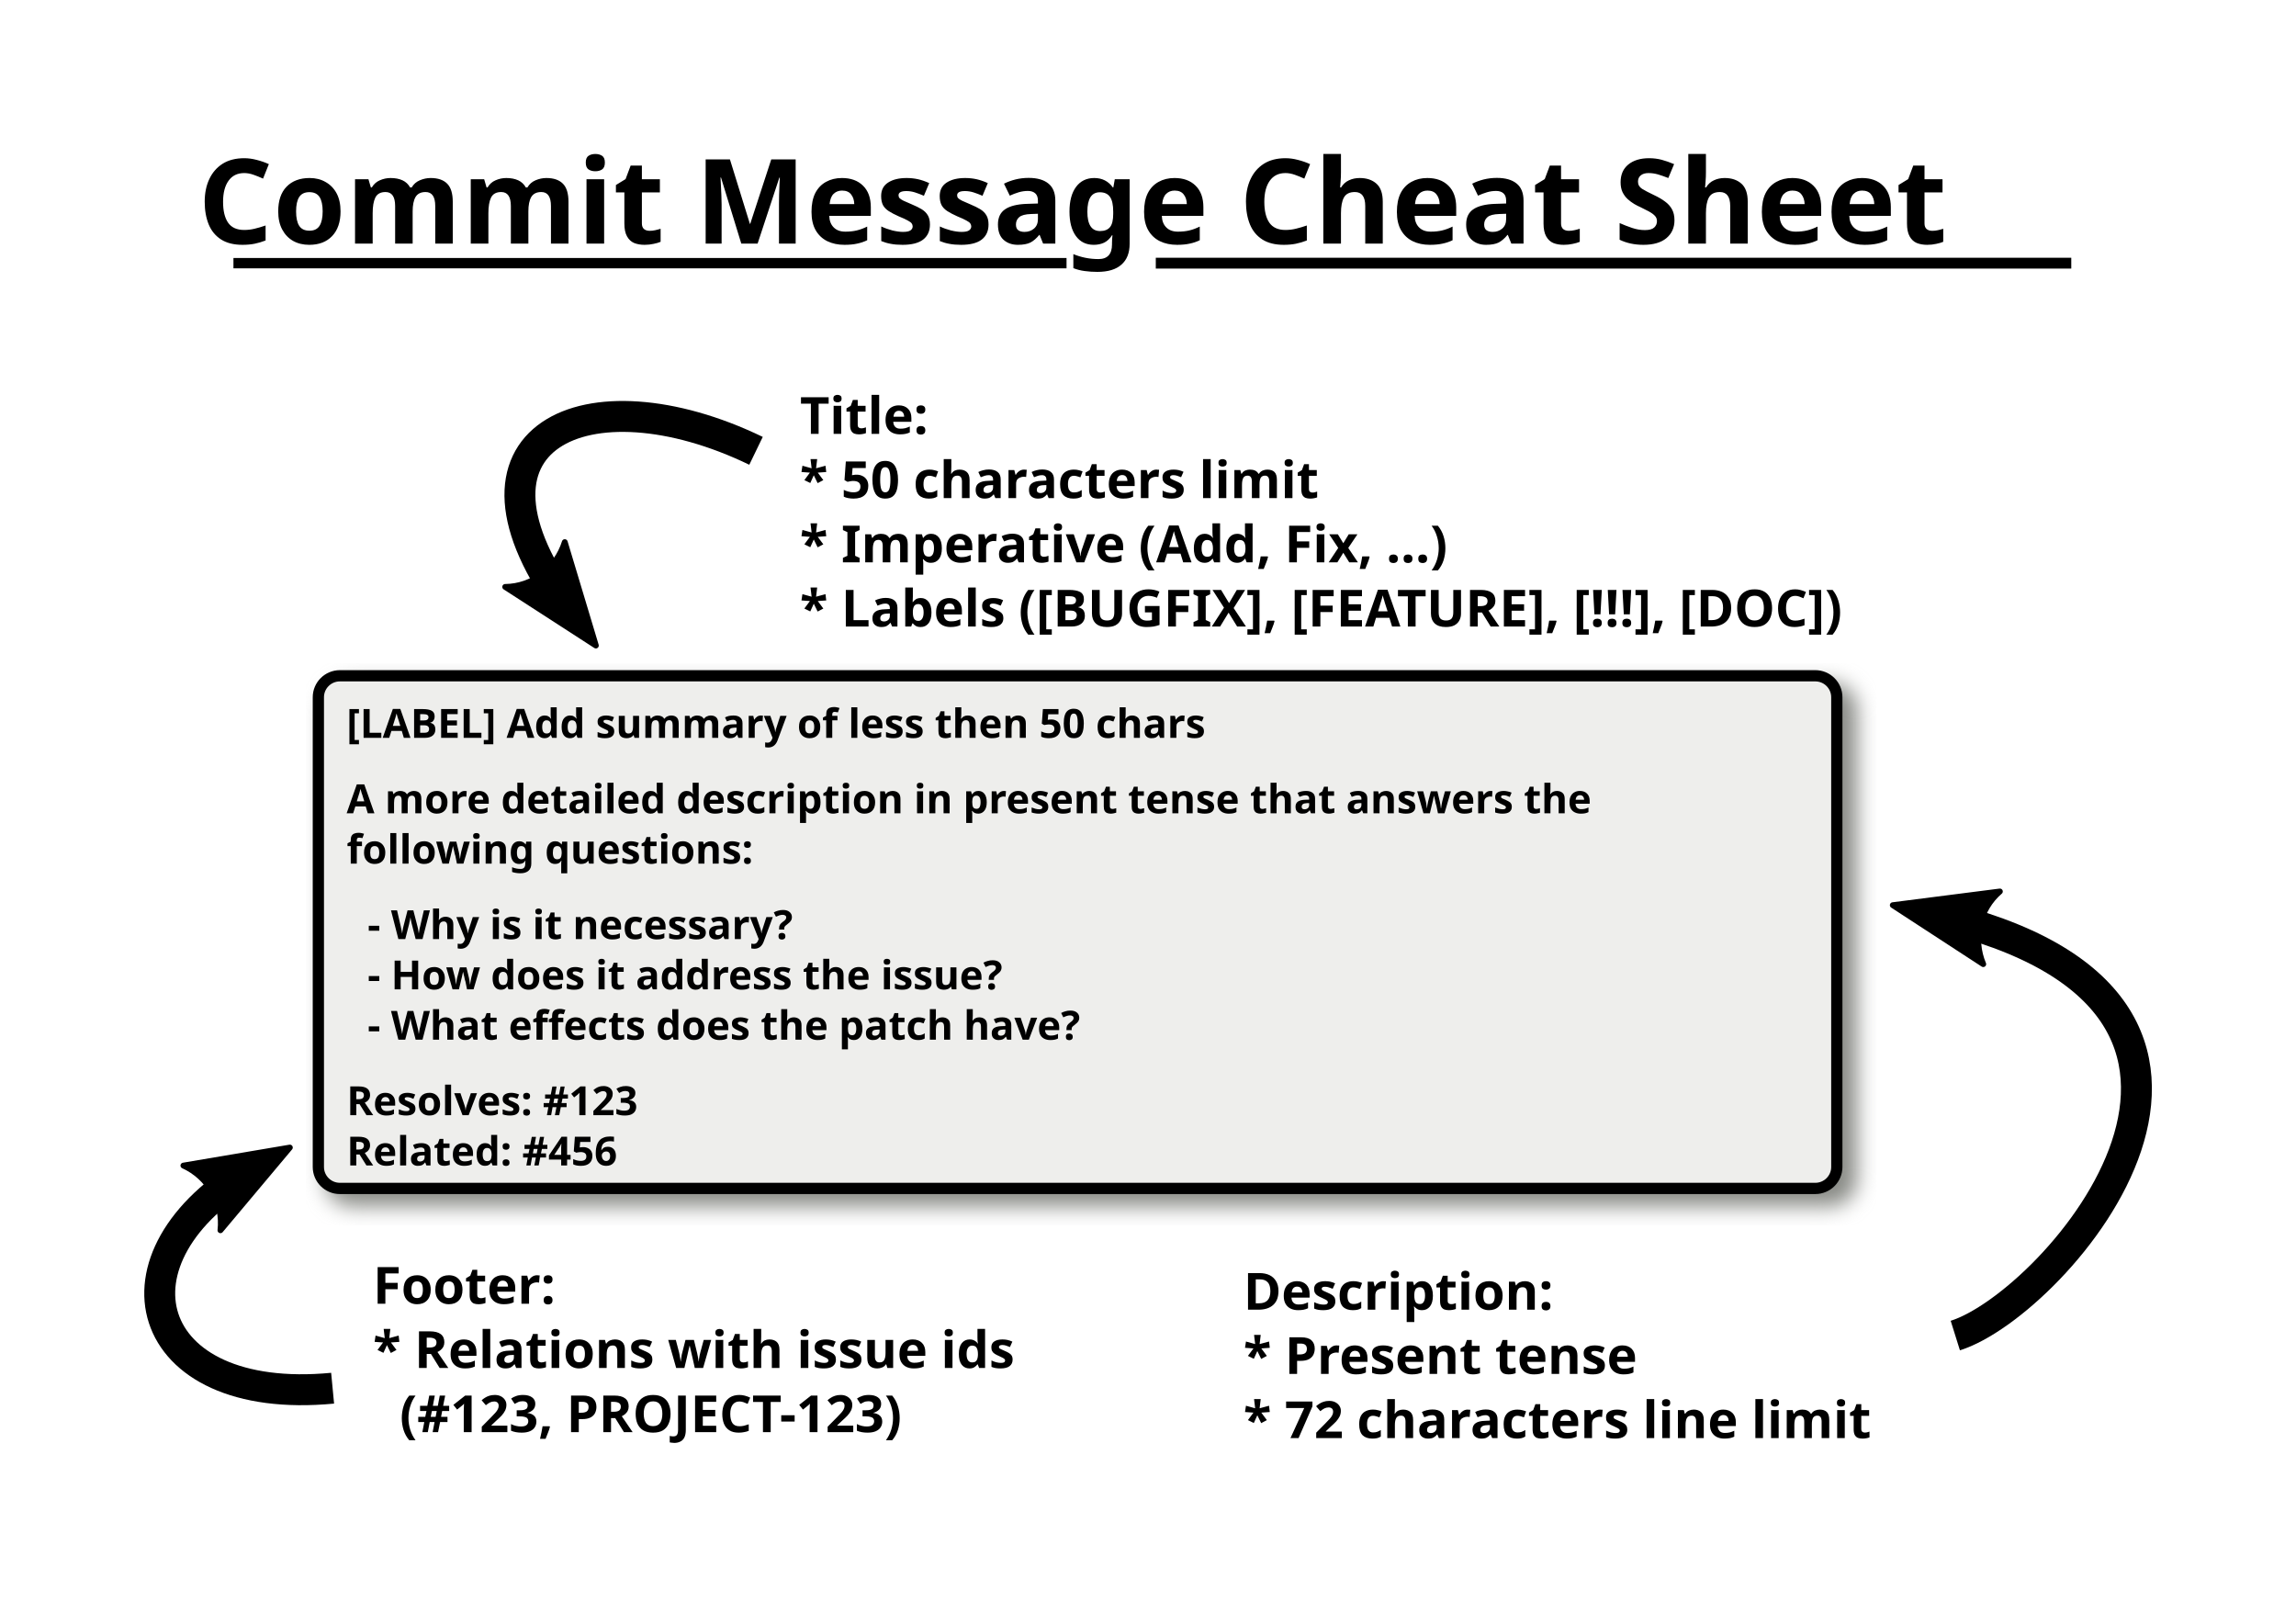
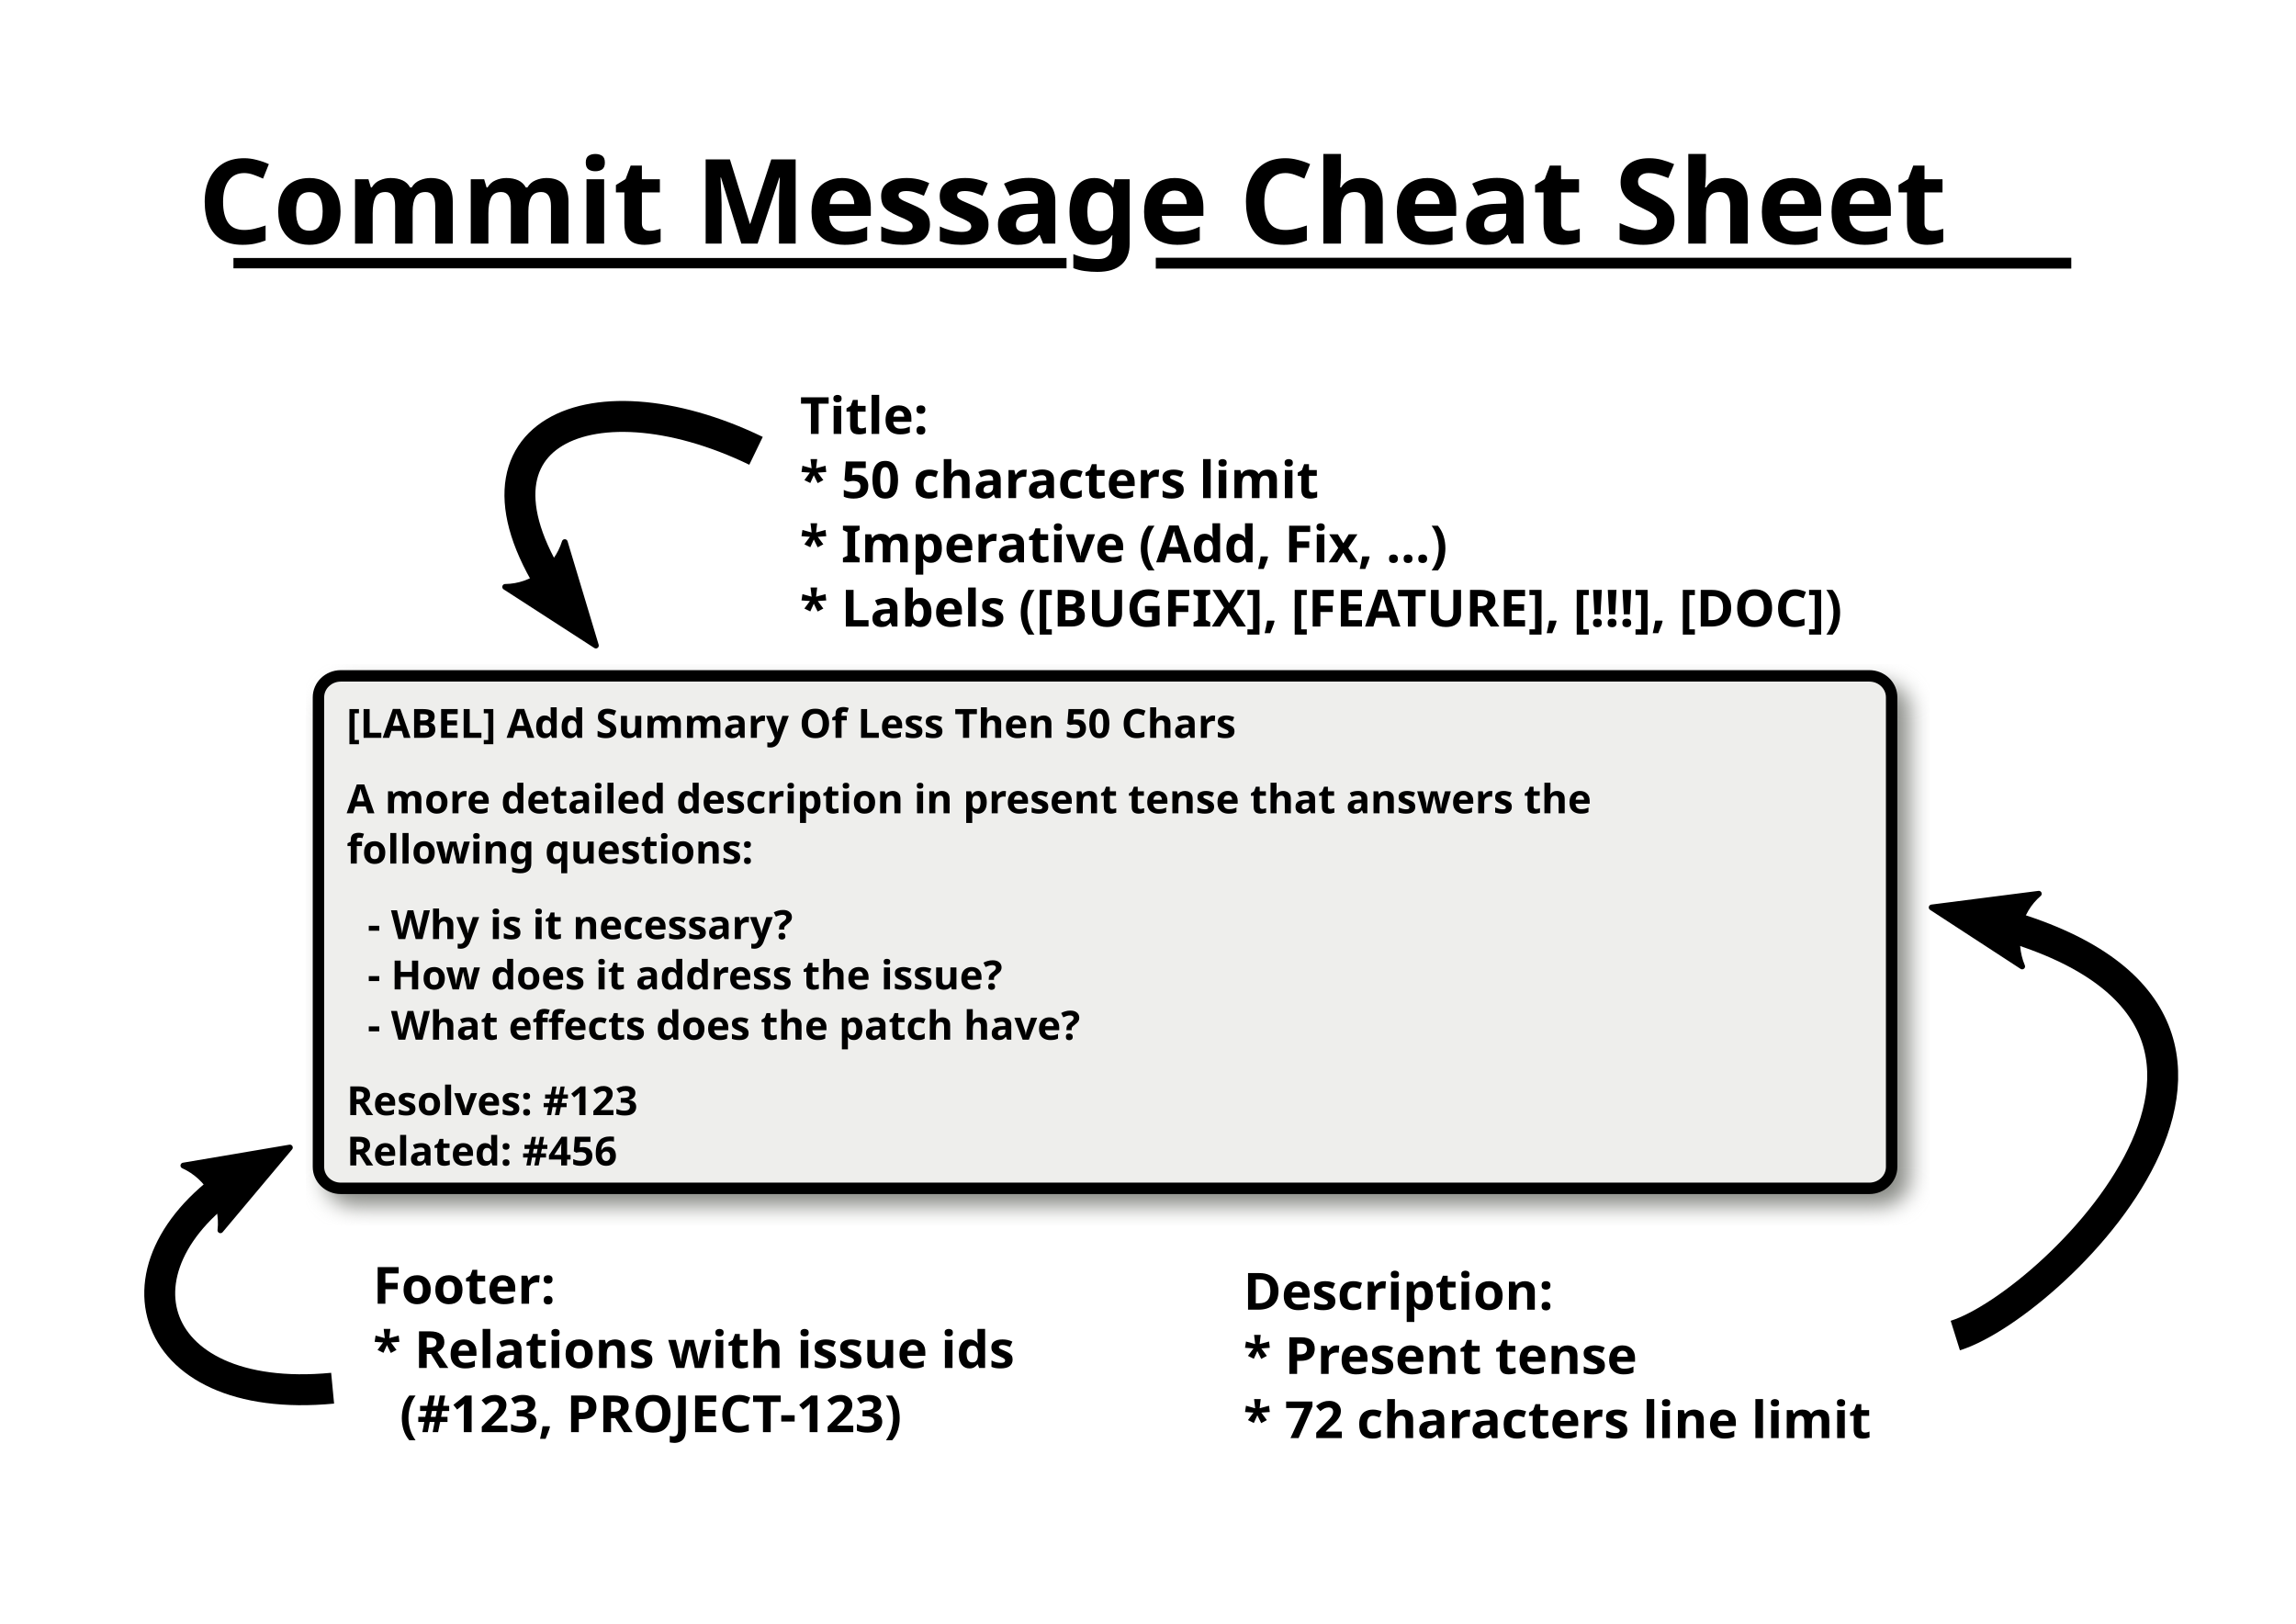
<svg xmlns="http://www.w3.org/2000/svg" width="297mm" height="210mm" viewBox="0 0 297 210" version="1.1" id="svg8">
  <defs id="defs2">
    <marker style="overflow:visible" id="marker1168" refX="0.0" refY="0.0" orient="auto">
      <path transform="scale(0.3) translate(-2.3,0)" d="M 8.719,4.034 L -2.207,0.016 L 8.719,-4.002 C 6.973,-1.63 6.983,1.616 8.719,4.034 z " style="fill-rule:evenodd;stroke-width:0.625;stroke-linejoin:round;stroke:#000000;stroke-opacity:1;fill:#000000;fill-opacity:1" id="path1166" />
    </marker>
    <marker style="overflow:visible" id="marker1146" refX="0.0" refY="0.0" orient="auto">
      <path transform="scale(0.3) translate(-2.3,0)" d="M 8.719,4.034 L -2.207,0.016 L 8.719,-4.002 C 6.973,-1.63 6.983,1.616 8.719,4.034 z " style="fill-rule:evenodd;stroke-width:0.625;stroke-linejoin:round;stroke:#000000;stroke-opacity:1;fill:#000000;fill-opacity:1" id="path1144" />
    </marker>
    <marker orient="auto" refY="0.0" refX="0.0" id="Arrow2Sstart" style="overflow:visible">
      <path id="path892" style="fill-rule:evenodd;stroke-width:0.625;stroke-linejoin:round;stroke:#000000;stroke-opacity:1;fill:#000000;fill-opacity:1" d="M 8.719,4.034 L -2.207,0.016 L 8.719,-4.002 C 6.973,-1.63 6.983,1.616 8.719,4.034 z " transform="scale(0.3) translate(-2.3,0)" />
    </marker>
    <filter style="color-interpolation-filters:sRGB" id="filter988" x="-0.016" width="1.032" y="-0.047" height="1.095">
      <feGaussianBlur stdDeviation="1.311" id="feGaussianBlur990" />
    </filter>
  </defs>
  <g id="layer1" transform="translate(0,-87)">
    <text xml:space="preserve" style="font-style:normal;font-variant:normal;font-weight:bold;font-stretch:normal;font-size:15.245px;line-height:1.25;font-family:'Fira Code';-inkscape-font-specification:'Fira Code Bold';font-variant-ligatures:normal;font-variant-caps:normal;font-variant-numeric:normal;font-feature-settings:normal;text-align:center;letter-spacing:0px;word-spacing:0px;writing-mode:lr-tb;text-anchor:middle;fill:#000000;fill-opacity:1;stroke:none;stroke-width:1.906" x="148.634" y="118.509" id="text4316">
      <tspan id="tspan4314" x="148.634" y="118.509" style="stroke-width:1.906">Commit Message Cheat Sheet</tspan>
    </text>
-     <g id="g2713" transform="translate(-1.095851,10.95403)">
-       <rect transform="matrix(1.004467,0,0,0.9997979,-0.1892406,0.04004846)" rx="2.775" style="opacity:1;fill:#888a85;fill-opacity:1;stroke:#888a85;stroke-width:1.45;stroke-linecap:round;stroke-linejoin:round;stroke-miterlimit:4;stroke-dasharray:none;stroke-dashoffset:0;stroke-opacity:1;filter:url(#filter988)" id="rect110" width="195.829" height="66.305" x="43.864" y="165.034" ry="2.775" />
-       <path id="path856" d="M 74.911,155.225 C 57.799,132.457 77.12,123.827 98.892,134.353" style="fill:none;stroke:#000000;stroke-width:4;stroke-linecap:butt;stroke-linejoin:miter;stroke-miterlimit:4;stroke-dasharray:none;stroke-opacity:1;marker-start:url(#Arrow2Sstart)" />
-       <path id="path858" d="m 251.212,194.304 c 49.799,11.406 15.784,50.415 2.813,54.474" style="fill:none;stroke:#000000;stroke-width:4;stroke-linecap:butt;stroke-linejoin:miter;stroke-miterlimit:4;stroke-dasharray:none;stroke-opacity:1;marker-start:url(#marker1168)" />
-       <path id="path860" d="M 33.908,227.167 C 14.021,238.555 19.325,257.956 44.121,255.588" style="fill:none;stroke:#000000;stroke-width:4;stroke-linecap:butt;stroke-linejoin:miter;stroke-miterlimit:4;stroke-dasharray:none;stroke-opacity:1;marker-start:url(#marker1146)" />
-       <text xml:space="preserve" style="font-style:normal;font-variant:normal;font-weight:bold;font-stretch:normal;font-size:6.644px;line-height:1.25;font-family:'Fira Code';-inkscape-font-specification:'Fira Code Bold';font-variant-ligatures:normal;font-variant-caps:normal;font-variant-numeric:normal;font-feature-settings:normal;text-align:start;letter-spacing:0px;word-spacing:0px;writing-mode:lr-tb;text-anchor:start;fill:#000000;fill-opacity:1;stroke:none;stroke-width:0.831" x="104.568" y="132.162" id="text2974">
-         <tspan id="tspan2970" x="104.568" y="132.162" style="text-align:start;text-anchor:start;stroke-width:0.831">Title:</tspan>
-         <tspan id="tspan2976" x="104.568" y="140.467" style="text-align:start;text-anchor:start;stroke-width:0.831">* 50 characters limit</tspan>
-         <tspan id="tspan994" x="104.568" y="148.773" style="text-align:start;text-anchor:start;stroke-width:0.831">* Imperative (Add, Fix, ...)</tspan>
-         <tspan id="tspan996" x="104.568" y="157.078" style="text-align:start;text-anchor:start;stroke-width:0.831">* Labels ([BUGFIX], [FEATURE], [!!!], [DOC])</tspan>
-       </text>
-       <text xml:space="preserve" style="font-style:normal;font-variant:normal;font-weight:bold;font-stretch:normal;font-size:6.644px;line-height:1.25;font-family:'Fira Code';-inkscape-font-specification:'Fira Code Bold';font-variant-ligatures:normal;font-variant-caps:normal;font-variant-numeric:normal;font-feature-settings:normal;text-align:start;letter-spacing:0px;word-spacing:0px;writing-mode:lr-tb;text-anchor:start;fill:#000000;fill-opacity:1;stroke:none;stroke-width:0.831" x="49.353" y="244.663" id="text3134">
-         <tspan id="tspan3130" x="49.353" y="244.663" style="text-align:start;text-anchor:start;stroke-width:0.831">Footer:</tspan>
-         <tspan x="49.353" y="252.968" style="text-align:start;text-anchor:start;stroke-width:0.831" id="tspan3132">* Relations with issue ids</tspan>
-         <tspan id="tspan4352" x="49.353" y="261.273" style="text-align:start;text-anchor:start;stroke-width:0.831">  (#123, PROJECT-123)</tspan>
-       </text>
-       <text xml:space="preserve" style="font-style:normal;font-variant:normal;font-weight:bold;font-stretch:normal;font-size:6.644px;line-height:1.25;font-family:'Fira Code';-inkscape-font-specification:'Fira Code Bold';font-variant-ligatures:normal;font-variant-caps:normal;font-variant-numeric:normal;font-feature-settings:normal;text-align:start;letter-spacing:0px;word-spacing:0px;writing-mode:lr-tb;text-anchor:start;fill:#000000;fill-opacity:1;stroke:none;stroke-width:0.831" x="161.943" y="245.433" id="text3134-8">
-         <tspan id="tspan3130-9" x="161.943" y="245.433" style="text-align:start;text-anchor:start;stroke-width:0.831">Description:</tspan>
-         <tspan id="tspan3159" x="161.943" y="253.739" style="text-align:start;text-anchor:start;stroke-width:0.831">* Present tense</tspan>
-         <tspan id="tspan3165" x="161.943" y="262.044" style="text-align:start;text-anchor:start;stroke-width:0.831">* 72 characters line limit  </tspan>
-       </text>
-       <g style="fill:#eeeeec" transform="translate(-56.68526,18.09483)" id="g854">
-         <rect rx="2.783" style="opacity:1;fill:#eeeeec;fill-opacity:1;stroke:#000000;stroke-width:1.453;stroke-linecap:round;stroke-linejoin:round;stroke-miterlimit:4;stroke-dasharray:none;stroke-dashoffset:0;stroke-opacity:1" id="rect839" width="196.419" height="66.303" x="98.963" y="145.352" ry="2.775" />
-         <text xml:space="preserve" style="font-style:normal;font-variant:normal;font-weight:bold;font-stretch:normal;font-size:2.603px;line-height:1.25;font-family:'Fira Code';-inkscape-font-specification:'Fira Code Bold';font-variant-ligatures:normal;font-variant-caps:normal;font-variant-numeric:normal;font-feature-settings:normal;text-align:center;letter-spacing:0px;word-spacing:0px;writing-mode:lr-tb;text-anchor:middle;fill:#000000;fill-opacity:1;stroke:none;stroke-width:0.325" x="102.62" y="153.376" id="text817">
-           <tspan id="tspan815" x="102.62" y="153.376" style="font-size:5.206px;text-align:start;text-anchor:start;fill:#000000;fill-opacity:1;stroke-width:0.325">[LABEL] Add summary of less then 50 chars</tspan>
-           <tspan x="102.62" y="157.53" style="font-size:5.206px;text-align:start;text-anchor:start;fill:#000000;fill-opacity:1;stroke-width:0.325" id="tspan819" />
-           <tspan x="102.62" y="163.136" style="font-size:5.206px;text-align:start;text-anchor:start;fill:#000000;fill-opacity:1;stroke-width:0.325" id="tspan821">A more detailed description in present tense that answers the</tspan>
-           <tspan x="102.62" y="169.643" style="font-size:5.206px;text-align:start;text-anchor:start;fill:#000000;fill-opacity:1;stroke-width:0.325" id="tspan823">following questions:</tspan>
-           <tspan x="102.62" y="173.797" style="font-size:5.206px;text-align:start;text-anchor:start;fill:#000000;fill-opacity:1;stroke-width:0.325" id="tspan825" />
-           <tspan x="102.62" y="179.404" style="font-size:5.206px;text-align:start;text-anchor:start;fill:#000000;fill-opacity:1;stroke-width:0.325" id="tspan827">  - Why is it necessary?</tspan>
-           <tspan x="102.62" y="185.911" style="font-size:5.206px;text-align:start;text-anchor:start;fill:#000000;fill-opacity:1;stroke-width:0.325" id="tspan829">  - How does it address the issue?</tspan>
-           <tspan x="102.62" y="192.418" style="font-size:5.206px;text-align:start;text-anchor:start;fill:#000000;fill-opacity:1;stroke-width:0.325" id="tspan831">  - What effects does the patch have?</tspan>
-           <tspan x="102.62" y="196.571" style="font-size:5.206px;text-align:start;text-anchor:start;fill:#000000;fill-opacity:1;stroke-width:0.325" id="tspan833" />
-           <tspan x="102.62" y="202.178" style="font-size:5.206px;text-align:start;text-anchor:start;fill:#000000;fill-opacity:1;stroke-width:0.325" id="tspan835">Resolves: #123</tspan>
-           <tspan x="102.62" y="208.685" style="font-size:5.206px;text-align:start;text-anchor:start;fill:#000000;fill-opacity:1;stroke-width:0.325" id="tspan837">Related: #456</tspan>
-         </text>
-       </g>
-     </g>
+     <rect transform="matrix(1.038717,0,0,0.9982643,-2.736339,11.29803)" rx="2.775" style="fill:#888a85;fill-opacity:1;stroke:#888a85;stroke-width:1.45;stroke-linecap:round;stroke-linejoin:round;stroke-miterlimit:4;stroke-dasharray:none;stroke-dashoffset:0;stroke-opacity:1;filter:url(#filter988)" id="rect110" width="195.829" height="66.305" x="43.864" y="165.034" ry="2.775" />
+     <path id="path856" d="M 73.815,166.179 C 56.703,143.411 76.024,134.781 97.796,145.307" style="fill:none;stroke:#000000;stroke-width:4;stroke-linecap:butt;stroke-linejoin:miter;stroke-miterlimit:4;stroke-dasharray:none;stroke-opacity:1;marker-start:url(#Arrow2Sstart)" />
+     <path id="path858" d="m 255.149,205.554 c 49.799,11.406 10.751,50.119 -2.22,54.178" style="fill:none;stroke:#000000;stroke-width:4;stroke-linecap:butt;stroke-linejoin:miter;stroke-miterlimit:4;stroke-dasharray:none;stroke-opacity:1;marker-start:url(#marker1168)" />
+     <path id="path860" d="M 32.812,238.121 C 12.925,249.509 18.23,268.91 43.026,266.542" style="fill:none;stroke:#000000;stroke-width:4;stroke-linecap:butt;stroke-linejoin:miter;stroke-miterlimit:4;stroke-dasharray:none;stroke-opacity:1;marker-start:url(#marker1146)" />
+     <text xml:space="preserve" style="font-style:normal;font-variant:normal;font-weight:bold;font-stretch:normal;font-size:6.644px;line-height:1.25;font-family:'Fira Code';-inkscape-font-specification:'Fira Code Bold';font-variant-ligatures:normal;font-variant-caps:normal;font-variant-numeric:normal;font-feature-settings:normal;text-align:start;letter-spacing:0px;word-spacing:0px;writing-mode:lr-tb;text-anchor:start;fill:#000000;fill-opacity:1;stroke:none;stroke-width:0.831" x="103.472" y="143.116" id="text2974">
+       <tspan id="tspan2970" x="103.472" y="143.116" style="text-align:start;text-anchor:start;stroke-width:0.831">Title:</tspan>
+       <tspan id="tspan2976" x="103.472" y="151.421" style="text-align:start;text-anchor:start;stroke-width:0.831">* 50 characters limit</tspan>
+       <tspan id="tspan994" x="103.472" y="159.727" style="text-align:start;text-anchor:start;stroke-width:0.831">* Imperative (Add, Fix, ...)</tspan>
+       <tspan id="tspan996" x="103.472" y="168.032" style="text-align:start;text-anchor:start;stroke-width:0.831">* Labels ([BUGFIX], [FEATURE], [!!!], [DOC])</tspan>
+     </text>
+     <text xml:space="preserve" style="font-style:normal;font-variant:normal;font-weight:bold;font-stretch:normal;font-size:6.644px;line-height:1.25;font-family:'Fira Code';-inkscape-font-specification:'Fira Code Bold';font-variant-ligatures:normal;font-variant-caps:normal;font-variant-numeric:normal;font-feature-settings:normal;text-align:start;letter-spacing:0px;word-spacing:0px;writing-mode:lr-tb;text-anchor:start;fill:#000000;fill-opacity:1;stroke:none;stroke-width:0.831" x="48.258" y="255.617" id="text3134">
+       <tspan id="tspan3130" x="48.258" y="255.617" style="text-align:start;text-anchor:start;stroke-width:0.831">Footer:</tspan>
+       <tspan x="48.258" y="263.922" style="text-align:start;text-anchor:start;stroke-width:0.831" id="tspan3132">* Relations with issue ids</tspan>
+       <tspan id="tspan4352" x="48.258" y="272.227" style="text-align:start;text-anchor:start;stroke-width:0.831">  (#123, PROJECT-123)</tspan>
+     </text>
+     <text xml:space="preserve" style="font-style:normal;font-variant:normal;font-weight:bold;font-stretch:normal;font-size:6.644px;line-height:1.25;font-family:'Fira Code';-inkscape-font-specification:'Fira Code Bold';font-variant-ligatures:normal;font-variant-caps:normal;font-variant-numeric:normal;font-feature-settings:normal;text-align:start;letter-spacing:0px;word-spacing:0px;writing-mode:lr-tb;text-anchor:start;fill:#000000;fill-opacity:1;stroke:none;stroke-width:0.831" x="160.847" y="256.388" id="text3134-8">
+       <tspan id="tspan3130-9" x="160.847" y="256.388" style="text-align:start;text-anchor:start;stroke-width:0.831">Description:</tspan>
+       <tspan id="tspan3159" x="160.847" y="264.693" style="text-align:start;text-anchor:start;stroke-width:0.831">* Present tense</tspan>
+       <tspan id="tspan3165" x="160.847" y="272.998" style="text-align:start;text-anchor:start;stroke-width:0.831">* 72 characters line limit  </tspan>
+     </text>
+     <rect rx="2.884" style="fill:#eeeeec;fill-opacity:1;stroke:#000000;stroke-width:1.478;stroke-linecap:round;stroke-linejoin:round;stroke-miterlimit:4;stroke-dasharray:none;stroke-dashoffset:0;stroke-opacity:1" id="rect839" width="203.499" height="66.278" x="41.195" y="174.414" ry="2.774" />
+     <text xml:space="preserve" style="font-style:normal;font-variant:normal;font-weight:bold;font-stretch:normal;font-size:2.603px;line-height:1.25;font-family:'Fira Code';-inkscape-font-specification:'Fira Code Bold';font-variant-ligatures:normal;font-variant-caps:normal;font-variant-numeric:normal;font-feature-settings:normal;text-align:center;letter-spacing:0px;word-spacing:0px;writing-mode:lr-tb;text-anchor:middle;fill:#000000;fill-opacity:1;stroke:none;stroke-width:0.325" x="44.839" y="182.425" id="text817">
+       <tspan id="tspan815" x="44.839" y="182.425" style="font-size:5.206px;text-align:start;text-anchor:start;fill:#000000;fill-opacity:1;stroke-width:0.325">[LABEL] Add Summary Of Less Then 50 Chars</tspan>
+       <tspan x="44.839" y="186.654" id="tspan819" />
+       <tspan x="44.839" y="192.185" style="font-size:5.206px;text-align:start;text-anchor:start;fill:#000000;fill-opacity:1;stroke-width:0.325" id="tspan821">A more detailed description in present tense that answers the</tspan>
+       <tspan x="44.839" y="198.692" style="font-size:5.206px;text-align:start;text-anchor:start;fill:#000000;fill-opacity:1;stroke-width:0.325" id="tspan823">following questions:</tspan>
+       <tspan x="44.839" y="202.922" id="tspan825" />
+       <tspan x="44.839" y="208.453" style="font-size:5.206px;text-align:start;text-anchor:start;fill:#000000;fill-opacity:1;stroke-width:0.325" id="tspan827">  - Why is it necessary?</tspan>
+       <tspan x="44.839" y="214.96" style="font-size:5.206px;text-align:start;text-anchor:start;fill:#000000;fill-opacity:1;stroke-width:0.325" id="tspan829">  - How does it address the issue?</tspan>
+       <tspan x="44.839" y="221.467" style="font-size:5.206px;text-align:start;text-anchor:start;fill:#000000;fill-opacity:1;stroke-width:0.325" id="tspan831">  - What effects does the patch have?</tspan>
+       <tspan x="44.839" y="225.696" id="tspan833" />
+       <tspan x="44.839" y="231.227" style="font-size:5.206px;text-align:start;text-anchor:start;fill:#000000;fill-opacity:1;stroke-width:0.325" id="tspan835">Resolves: #123</tspan>
+       <tspan x="44.839" y="237.734" style="font-size:5.206px;text-align:start;text-anchor:start;fill:#000000;fill-opacity:1;stroke-width:0.325" id="tspan837">Related: #456</tspan>
+     </text>
    <path style="fill:none;stroke:#000000;stroke-width:1.337;stroke-linecap:butt;stroke-linejoin:miter;stroke-opacity:1" d="M 30.198,121.036 H 137.962" id="path2715" />
    <path id="path2717" d="M 149.508,121.036 H 267.93" style="fill:none;stroke:#000000;stroke-width:1.401;stroke-linecap:butt;stroke-linejoin:miter;stroke-opacity:1" />
  </g>
</svg>
